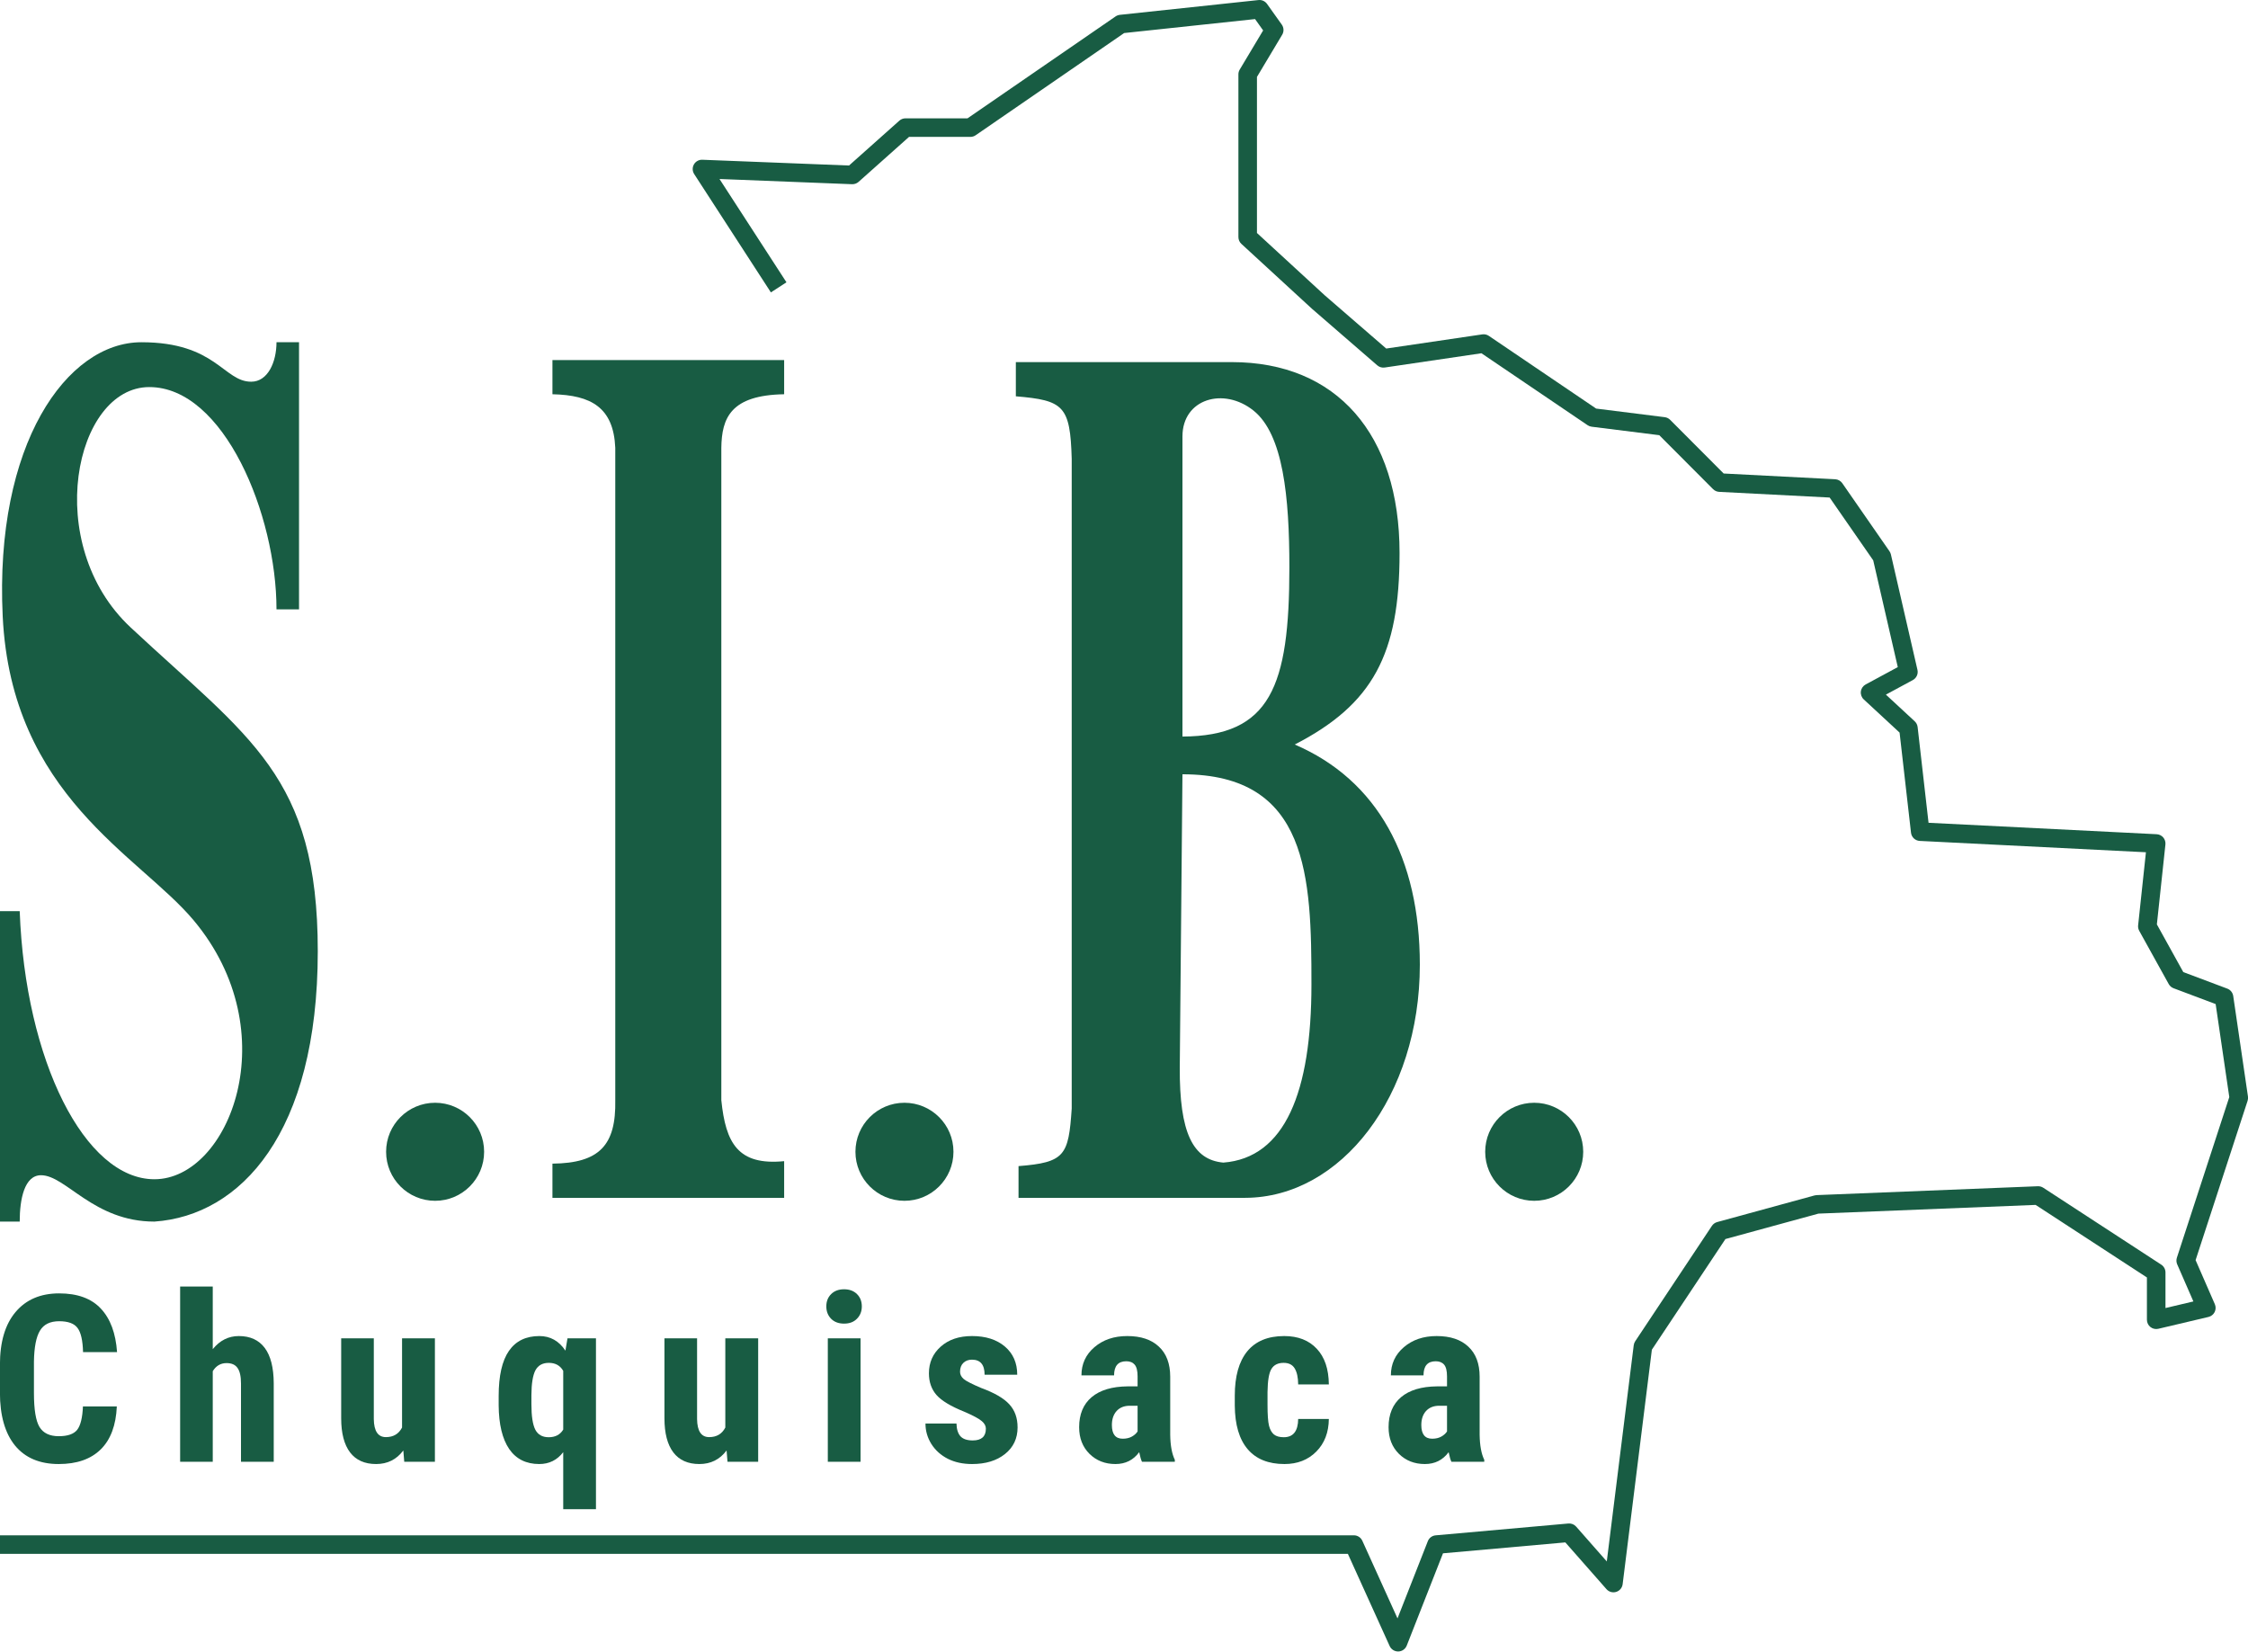
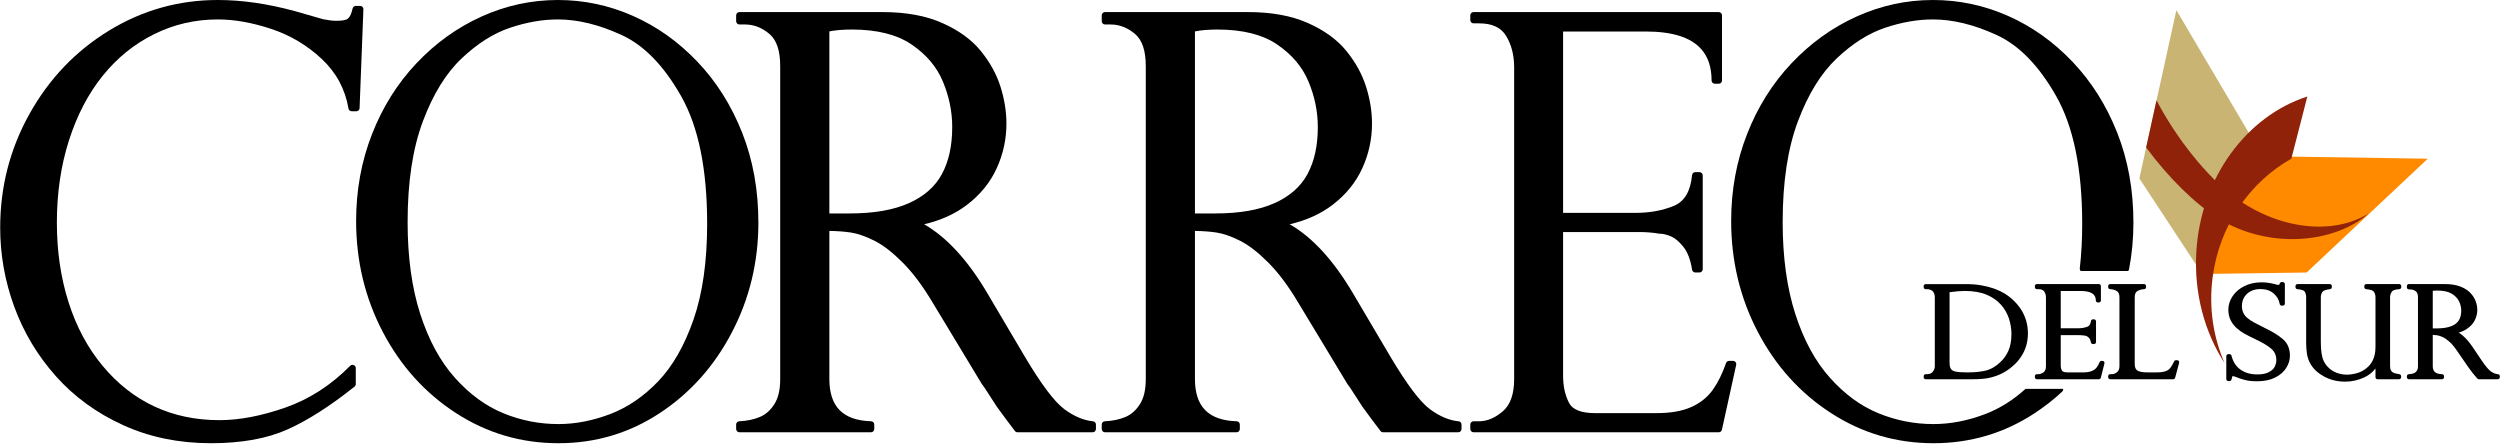
- <svg xmlns="http://www.w3.org/2000/svg" style="isolation:isolate" viewBox="0 0 324 238" width="324pt" height="238pt">
+ <svg xmlns="http://www.w3.org/2000/svg" width="361pt" height="64pt" style="isolation:isolate" viewBox="0 0 361 64">
  <defs>
-     <clipPath id="_clipPath_HamsLmSCY2h1zdqZSOzCUK85SKLWmA37">
-       <rect width="324" height="238" />
+     <clipPath id="a">
+       <rect width="361" height="64" />
    </clipPath>
  </defs>
-   <g clip-path="url(#_clipPath_HamsLmSCY2h1zdqZSOzCUK85SKLWmA37)">
+   <g clip-path="url(#a)">
+     <g fill-rule="evenodd">
+       <path d="m314.27 1.468-5.347 24.299 9.071 13.798c0.893-6.285 2.944-12.22 8.724-17.012l-12.448-21.085z" fill="#c9b473" />
+       <path d="m350.57 22.917-17.497 16.434-15.079 0.214c0.876-6.31 3.099-12.195 8.724-17.012l23.852 0.364z" fill="#ff8a00" />
+       <path d="m333.18 13.936-2.31 8.975c-6.026 3.408-10.462 9.707-11.392 17.322-0.527 4.33 0.147 8.518 1.752 12.2-2.873-4.451-4.431-10.048-4.082-16.031 0.631-10.815 7.311-19.655 16.032-22.466z" fill="#8f2208" />
+       <path d="m311.4 14.491c2.91 5.558 7.341 11.088 11.274 13.978 6.465 4.749 14.324 5.51 19.369 2.344-4.966 4.369-14.457 5.205-21.648 0.766-3.432-2.121-7.347-6.009-10.491-10.288l1.496-6.8z" fill="#8f2208" />
+     </g>
    <g>
-       <path d=" M 181.384 0.008 C 181.864 -0.044 182.334 0.168 182.614 0.561 L 184.741 3.546 C 185.048 3.978 185.071 4.552 184.798 5.008 L 181.163 11.085 L 181.163 33.576 L 190.918 42.545 L 199.793 50.23 L 213.641 48.188 C 213.971 48.139 214.31 48.216 214.586 48.404 L 230.05 58.882 L 239.935 60.121 C 240.231 60.158 240.506 60.292 240.716 60.503 L 248.43 68.239 L 264.497 69.065 C 264.91 69.086 265.29 69.298 265.527 69.638 L 272.328 79.443 C 272.426 79.583 272.494 79.74 272.533 79.905 L 276.359 96.532 C 276.495 97.118 276.22 97.722 275.692 98.008 L 271.81 100.104 L 275.965 103.95 C 276.199 104.168 276.349 104.462 276.384 104.78 L 277.957 118.574 L 310.834 120.222 C 311.202 120.241 311.546 120.41 311.785 120.689 C 312.024 120.969 312.136 121.334 312.098 121.7 L 310.866 133.216 L 314.674 140.09 L 321.018 142.475 C 321.472 142.646 321.798 143.051 321.87 143.532 L 323.995 158.027 C 324.025 158.231 324.007 158.439 323.943 158.636 L 316.448 181.6 L 319.221 187.954 C 319.379 188.317 319.369 188.733 319.192 189.088 C 319.014 189.442 318.687 189.699 318.302 189.79 L 311.075 191.496 C 310.678 191.589 310.259 191.496 309.938 191.243 C 309.619 190.99 309.431 190.603 309.431 190.195 L 309.431 184.098 L 293.39 173.642 L 262.083 174.898 L 248.684 178.562 L 238.081 194.509 L 233.869 228.301 C 233.805 228.824 233.439 229.259 232.936 229.414 C 232.434 229.569 231.886 229.414 231.539 229.02 L 225.609 222.281 L 207.976 223.853 L 202.752 237.151 C 202.554 237.652 202.078 237.985 201.542 238 C 201.005 238.012 200.511 237.704 200.288 237.215 L 194.268 223.932 L -0.009 223.932 L -0.009 221.258 L 195.129 221.258 C 195.655 221.258 196.131 221.564 196.349 222.042 L 201.419 233.231 L 205.79 222.104 C 205.976 221.634 206.411 221.308 206.915 221.263 L 226.046 219.557 C 226.47 219.519 226.887 219.685 227.169 220.006 L 231.583 225.023 L 235.466 193.865 C 235.493 193.66 235.566 193.464 235.68 193.291 L 246.733 176.665 C 246.913 176.396 247.182 176.2 247.494 176.115 L 261.525 172.278 C 261.621 172.252 261.723 172.236 261.823 172.232 L 293.709 170.953 C 293.985 170.942 294.26 171.017 294.492 171.169 L 311.498 182.252 C 311.877 182.5 312.106 182.921 312.106 183.374 L 312.106 188.505 L 316.129 187.556 L 313.794 182.203 C 313.664 181.903 313.648 181.564 313.749 181.252 L 321.303 158.104 L 319.338 144.7 L 313.273 142.42 C 312.976 142.308 312.728 142.094 312.574 141.816 L 308.322 134.142 C 308.191 133.902 308.134 133.626 308.164 133.353 L 309.289 122.822 L 276.691 121.188 C 276.037 121.155 275.502 120.654 275.429 120.004 L 273.783 105.576 L 268.622 100.797 C 268.305 100.504 268.15 100.076 268.203 99.648 C 268.257 99.22 268.515 98.844 268.895 98.639 L 273.525 96.139 L 269.984 80.756 L 263.703 71.702 L 247.778 70.883 C 247.448 70.866 247.134 70.726 246.901 70.492 L 239.147 62.717 L 229.399 61.495 C 229.191 61.469 228.991 61.394 228.816 61.275 L 213.517 50.909 L 199.577 52.965 C 199.192 53.022 198.8 52.908 198.506 52.653 L 189.153 44.553 C 189.143 44.544 189.134 44.536 189.123 44.527 L 178.92 35.148 C 178.644 34.894 178.489 34.537 178.489 34.163 L 178.489 10.716 C 178.489 10.474 178.553 10.237 178.678 10.029 L 182.054 4.385 L 180.89 2.75 L 162.023 4.762 L 140.62 19.491 C 140.397 19.645 140.133 19.727 139.862 19.727 L 131.018 19.727 L 123.746 26.209 C 123.488 26.439 123.15 26.56 122.804 26.547 L 103.699 25.795 L 113.35 40.683 L 111.106 42.138 L 100.052 25.085 C 99.78 24.666 99.765 24.131 100.012 23.697 C 100.259 23.263 100.728 23.002 101.227 23.022 L 122.37 23.853 L 129.619 17.392 C 129.864 17.173 130.181 17.053 130.509 17.053 L 139.446 17.053 L 160.786 2.367 C 160.969 2.241 161.181 2.163 161.402 2.139 L 181.384 0.008 Z " fill-rule="evenodd" fill="rgb(24,92,67)" />
-       <circle vector-effect="non-scaling-stroke" cx="221.122" cy="165.987" r="7.064" fill="rgb(24,92,67)" />
-       <path d=" M 146.412 52.184 L 146.412 57.113 C 153.3 57.691 154.249 58.478 154.464 66.122 L 154.464 159.757 C 154.011 166.534 153.486 167.522 146.799 168.052 L 146.799 172.623 L 179.476 172.623 C 193.263 172.585 204.638 157.97 204.638 139.029 C 204.638 123.661 198.536 112.423 186.611 107.296 C 197.876 101.495 201.716 94.275 201.716 79.703 C 201.716 62.593 192.651 52.184 177.539 52.184 L 146.412 52.184 Z  M 170.425 62.898 L 170.425 106.149 C 183.095 106.075 185.836 98.985 185.836 81.772 C 185.836 71.584 184.944 62.593 180.662 59.168 C 176.381 55.743 170.425 57.456 170.425 62.898 Z  M 170.425 111.584 L 170.038 153.823 C 169.983 163.256 171.921 167.145 176.317 167.546 C 185.192 166.866 189.016 157.391 189.016 141.888 C 189.016 126.385 188.629 111.584 170.425 111.584 Z " fill-rule="evenodd" fill="rgb(24,92,67)" />
-       <circle vector-effect="non-scaling-stroke" cx="130.357" cy="165.987" r="7.064" fill="rgb(24,92,67)" />
-       <path d=" M 113.018 51.89 L 79.623 51.89 L 79.623 56.817 C 85.2 56.938 88.426 58.719 88.678 64.534 L 88.678 158.551 C 88.802 165.033 86.405 167.627 79.623 167.696 L 79.623 172.623 L 113.018 172.623 L 113.018 167.339 C 106.353 167.992 104.589 164.723 103.963 158.551 L 103.963 64.534 C 104.025 60.242 105.302 56.946 113.018 56.817 L 113.018 51.89 Z " fill="rgb(24,92,67)" />
-       <circle vector-effect="non-scaling-stroke" cx="62.712" cy="165.987" r="7.064" fill="rgb(24,92,67)" />
-       <path d=" M -0.009 131.312 L 2.84 131.312 C 3.637 152.852 12.217 169.945 22.254 169.945 C 33.016 169.945 41.446 148.764 27.893 132.609 C 20.063 123.275 1.638 114.675 0.389 88.811 C -0.806 64.04 9.616 49.321 20.379 49.321 C 31.141 49.321 32.219 55.009 36.205 55.009 C 38.597 55.009 39.851 52.193 39.851 49.321 L 43.099 49.321 L 43.099 87.817 L 39.851 87.817 C 39.851 74.175 32.278 55.783 21.516 55.783 C 10.753 55.783 5.985 78.434 18.829 90.422 C 35.992 106.441 45.801 111.829 45.801 137.088 C 45.801 163.295 34.67 175.192 22.254 176.048 C 13.484 176.048 9.498 169.366 5.911 169.366 C 3.519 169.366 2.84 172.817 2.84 176.048 L -0.009 176.048 L -0.009 131.312 Z " fill="rgb(24,92,67)" />
-       <path d=" M 16.838 202.687 C 16.716 205.414 15.941 207.48 14.512 208.883 C 13.083 210.286 11.067 210.987 8.464 210.987 C 5.728 210.987 3.629 210.099 2.167 208.325 C 0.716 206.537 -0.009 203.995 -0.009 200.697 L -0.009 196.67 C -0.009 193.38 0.744 190.849 2.25 189.073 C 3.757 187.287 5.85 186.394 8.531 186.394 C 11.167 186.394 13.166 187.123 14.529 188.581 C 15.902 190.038 16.683 192.133 16.871 194.86 L 11.97 194.86 C 11.926 193.174 11.66 192.011 11.173 191.375 C 10.696 190.73 9.816 190.405 8.531 190.405 C 7.224 190.405 6.299 190.86 5.756 191.771 C 5.213 192.669 4.925 194.154 4.892 196.226 L 4.892 200.745 C 4.892 203.125 5.158 204.756 5.69 205.644 C 6.232 206.532 7.157 206.976 8.464 206.976 C 9.749 206.976 10.635 206.669 11.123 206.056 C 11.61 205.432 11.887 204.307 11.953 202.687 L 16.838 202.687 Z " fill="rgb(24,92,67)" />
-       <path d=" M 30.664 194.432 C 31.683 193.174 32.934 192.543 34.418 192.543 C 36.058 192.543 37.304 193.113 38.157 194.252 C 39.01 195.391 39.442 197.09 39.453 199.349 L 39.453 210.659 L 34.734 210.659 L 34.734 199.397 C 34.734 198.356 34.568 197.606 34.236 197.146 C 33.914 196.675 33.388 196.44 32.657 196.44 C 31.805 196.44 31.14 196.828 30.664 197.606 L 30.664 210.659 L 25.962 210.659 L 25.962 185.408 L 30.664 185.408 L 30.664 194.432 Z " fill="rgb(24,92,67)" />
-       <path d=" M 58.13 209.031 C 57.155 210.336 55.848 210.987 54.209 210.987 C 52.558 210.987 51.307 210.429 50.454 209.311 C 49.601 208.183 49.174 206.544 49.174 204.396 L 49.174 192.871 L 53.876 192.871 L 53.876 204.51 C 53.898 206.241 54.48 207.108 55.621 207.108 C 56.695 207.108 57.471 206.648 57.947 205.728 L 57.947 192.871 L 62.682 192.871 L 62.682 210.659 L 58.263 210.659 L 58.13 209.031 Z " fill="rgb(24,92,67)" />
-       <path d=" M 71.872 201.189 C 71.872 198.274 72.365 196.105 73.351 194.68 C 74.337 193.256 75.799 192.543 77.737 192.543 C 79.31 192.543 80.561 193.243 81.492 194.646 L 81.791 192.871 L 85.895 192.871 L 85.895 217.498 L 81.176 217.498 L 81.176 209.277 C 80.301 210.418 79.149 210.987 77.72 210.987 C 75.826 210.987 74.381 210.265 73.384 208.817 C 72.398 207.361 71.894 205.266 71.872 202.539 L 71.872 201.189 Z  M 76.591 202.357 C 76.591 204.077 76.779 205.305 77.155 206.04 C 77.532 206.762 78.175 207.124 79.083 207.124 C 80.035 207.124 80.733 206.757 81.176 206.024 L 81.176 197.558 C 80.733 196.789 80.041 196.406 79.099 196.406 C 78.202 196.406 77.56 196.762 77.172 197.474 C 76.796 198.187 76.602 199.376 76.591 201.041 L 76.591 202.357 Z " fill="rgb(24,92,67)" />
-       <path d=" M 104.721 209.031 C 103.747 210.336 102.44 210.987 100.8 210.987 C 99.15 210.987 97.898 210.429 97.045 209.311 C 96.192 208.183 95.766 206.544 95.766 204.396 L 95.766 192.871 L 100.468 192.871 L 100.468 204.51 C 100.49 206.241 101.072 207.108 102.212 207.108 C 103.287 207.108 104.062 206.648 104.538 205.728 L 104.538 192.871 L 109.274 192.871 L 109.274 210.659 L 104.854 210.659 L 104.721 209.031 Z " fill="rgb(24,92,67)" />
-       <path d=" M 124.03 210.659 L 119.311 210.659 L 119.311 192.871 L 124.03 192.871 L 124.03 210.659 Z  M 119.095 188.269 C 119.095 187.545 119.328 186.954 119.793 186.494 C 120.258 186.032 120.878 185.802 121.654 185.802 C 122.429 185.802 123.049 186.032 123.515 186.494 C 123.98 186.954 124.212 187.545 124.212 188.269 C 124.212 188.981 123.98 189.573 123.515 190.043 C 123.06 190.516 122.44 190.751 121.654 190.751 C 120.867 190.751 120.241 190.516 119.776 190.043 C 119.322 189.573 119.095 188.981 119.095 188.269 Z " fill="rgb(24,92,67)" />
-       <path d=" M 142.092 205.892 C 142.092 205.496 141.898 205.136 141.51 204.806 C 141.134 204.468 140.286 204.011 138.968 203.442 C 137.03 202.663 135.695 201.858 134.964 201.025 C 134.244 200.192 133.884 199.157 133.884 197.918 C 133.884 196.361 134.449 195.079 135.579 194.072 C 136.72 193.052 138.226 192.543 140.098 192.543 C 142.07 192.543 143.648 193.047 144.833 194.054 C 146.018 195.063 146.611 196.417 146.611 198.116 L 141.909 198.116 C 141.909 196.67 141.3 195.946 140.081 195.946 C 139.583 195.946 139.173 196.099 138.852 196.406 C 138.531 196.712 138.37 197.14 138.37 197.688 C 138.37 198.083 138.547 198.433 138.902 198.74 C 139.256 199.035 140.092 199.463 141.411 200.023 C 143.327 200.724 144.678 201.508 145.465 202.373 C 146.262 203.229 146.661 204.341 146.661 205.71 C 146.661 207.3 146.057 208.577 144.85 209.541 C 143.642 210.506 142.058 210.987 140.098 210.987 C 138.78 210.987 137.617 210.736 136.609 210.231 C 135.601 209.716 134.809 209.005 134.233 208.094 C 133.668 207.184 133.386 206.204 133.386 205.152 L 137.855 205.152 C 137.877 205.963 138.065 206.571 138.42 206.976 C 138.785 207.382 139.378 207.586 140.198 207.586 C 141.46 207.586 142.092 207.02 142.092 205.892 Z " fill="rgb(24,92,67)" />
-       <path d=" M 164.59 210.659 C 164.457 210.385 164.324 209.925 164.191 209.277 C 163.35 210.418 162.209 210.987 160.769 210.987 C 159.262 210.987 158.011 210.495 157.014 209.507 C 156.028 208.522 155.535 207.245 155.535 205.678 C 155.535 203.815 156.133 202.373 157.329 201.355 C 158.537 200.335 160.27 199.815 162.53 199.793 L 163.959 199.793 L 163.959 198.362 C 163.959 197.563 163.82 196.998 163.543 196.67 C 163.266 196.34 162.862 196.176 162.33 196.176 C 161.156 196.176 160.569 196.855 160.569 198.214 L 155.867 198.214 C 155.867 196.57 156.488 195.217 157.728 194.154 C 158.98 193.079 160.558 192.543 162.463 192.543 C 164.435 192.543 165.958 193.052 167.032 194.072 C 168.118 195.079 168.661 196.527 168.661 198.411 L 168.661 206.78 C 168.683 208.313 168.904 209.515 169.325 210.379 L 169.325 210.659 L 164.59 210.659 Z  M 161.815 207.338 C 162.336 207.338 162.779 207.234 163.144 207.026 C 163.51 206.817 163.781 206.571 163.959 206.286 L 163.959 202.587 L 162.829 202.587 C 162.031 202.587 161.4 202.84 160.935 203.343 C 160.481 203.847 160.254 204.521 160.254 205.366 C 160.254 206.68 160.774 207.338 161.815 207.338 Z " fill="rgb(24,92,67)" />
-       <path d=" M 185.028 207.124 C 186.39 207.124 187.084 206.249 187.105 204.494 L 191.524 204.494 C 191.503 206.434 190.899 208.001 189.713 209.195 C 188.528 210.39 187 210.987 185.128 210.987 C 182.812 210.987 181.045 210.276 179.828 208.851 C 178.61 207.425 177.989 205.327 177.967 202.555 L 177.967 201.141 C 177.967 198.346 178.565 196.213 179.762 194.746 C 180.969 193.277 182.746 192.543 185.094 192.543 C 187.078 192.543 188.64 193.151 189.779 194.368 C 190.92 195.573 191.503 197.288 191.524 199.513 L 187.105 199.513 C 187.094 198.515 186.928 197.748 186.606 197.212 C 186.285 196.675 185.754 196.406 185.012 196.406 C 184.192 196.406 183.605 196.696 183.251 197.278 C 182.896 197.846 182.707 198.959 182.685 200.615 L 182.685 202.423 C 182.685 203.87 182.757 204.883 182.901 205.464 C 183.046 206.035 183.284 206.455 183.616 206.73 C 183.948 206.994 184.418 207.124 185.028 207.124 Z " fill="rgb(24,92,67)" />
-       <path d=" M 209.188 210.659 C 209.054 210.385 208.922 209.925 208.789 209.277 C 207.947 210.418 206.806 210.987 205.366 210.987 C 203.859 210.987 202.608 210.495 201.611 209.507 C 200.625 208.522 200.133 207.245 200.133 205.678 C 200.133 203.815 200.731 202.373 201.927 201.355 C 203.134 200.335 204.868 199.815 207.127 199.793 L 208.557 199.793 L 208.557 198.362 C 208.557 197.563 208.418 196.998 208.142 196.67 C 207.863 196.34 207.461 196.176 206.928 196.176 C 205.754 196.176 205.168 196.855 205.168 198.214 L 200.465 198.214 C 200.465 196.57 201.085 195.217 202.326 194.154 C 203.578 193.079 205.155 192.543 207.061 192.543 C 209.033 192.543 210.555 193.052 211.63 194.072 C 212.716 195.079 213.258 196.527 213.258 198.411 L 213.258 206.78 C 213.281 208.313 213.502 209.515 213.923 210.379 L 213.923 210.659 L 209.188 210.659 Z  M 206.414 207.338 C 206.935 207.338 207.377 207.234 207.742 207.026 C 208.108 206.817 208.379 206.571 208.557 206.286 L 208.557 202.587 L 207.427 202.587 C 206.63 202.587 205.999 202.84 205.533 203.343 C 205.079 203.847 204.851 204.521 204.851 205.366 C 204.851 206.68 205.373 207.338 206.414 207.338 Z " fill="rgb(24,92,67)" />
+       <path d="m46.644 2.772c0.743 0.152 1.375 0.231 1.897 0.231 0.86 0 1.444-0.085 1.731-0.344 0.29-0.265 0.49-0.752 0.646-1.439 0.049-0.214 0.239-0.366 0.458-0.366h0.63c0.128 0 0.25 0.05 0.339 0.143 0.088 0.093 0.135 0.214 0.13 0.344l-0.551 14.274c-0.01 0.253-0.217 0.45-0.469 0.45h-0.67c-0.228 0-0.424-0.163-0.462-0.388-0.482-2.817-1.767-5.203-3.855-7.158-2.116-1.981-4.546-3.426-7.29-4.339-2.757-0.915-5.333-1.374-7.728-1.374-3.261 0-6.322 0.707-9.184 2.121-2.867 1.417-5.341 3.417-7.424 5.997-2.092 2.592-3.718 5.708-4.88 9.339-1.167 3.645-1.75 7.606-1.75 11.879 0 4.141 0.563 7.978 1.691 11.516 1.123 3.522 2.76 6.581 4.915 9.17 2.146 2.583 4.631 4.535 7.458 5.859 2.828 1.321 5.965 1.983 9.41 1.983 2.894 0 6.071-0.608 9.533-1.82 3.452-1.208 6.568-3.219 9.351-6.031 0.134-0.135 0.336-0.177 0.512-0.104s0.291 0.245 0.291 0.434v2.313c0 0.143-0.065 0.278-0.177 0.366-3.528 2.814-6.759 4.873-9.69 6.186-2.953 1.321-6.632 1.986-11.041 1.986-4.639 0-8.872-0.873-12.698-2.617-3.829-1.744-7.064-4.102-9.706-7.071-2.638-2.963-4.637-6.299-5.997-10.003-1.358-3.702-2.037-7.516-2.037-11.437 0-5.893 1.412-11.37 4.234-16.429 2.823-5.059 6.646-9.065 11.467-12.015 4.827-2.952 10.068-4.428 15.722-4.428 3.477 0 7.181 0.532 11.11 1.6h6e-3l4.078 1.172z" />
+       <path d="m109.51 32.142c0-4.713-0.783-9.042-2.344-12.986-1.565-3.953-3.721-7.37-6.465-10.249-2.749-2.887-5.852-5.09-9.308-6.614-3.462-1.53-7.073-2.293-10.834-2.293-3.835 0-7.515 0.8-11.04 2.394-3.517 1.595-6.65 3.846-9.396 6.759-2.745 2.907-4.882 6.318-6.409 10.228-1.526 3.905-2.29 8.079-2.29 12.519 0 5.783 1.285 11.127 3.853 16.035 2.571 4.912 6.094 8.817 10.566 11.713 4.482 2.901 9.411 4.352 14.79 4.352 5.355 0 10.237-1.451 14.645-4.355 4.398-2.896 7.871-6.786 10.417-11.671 2.544-4.879 3.815-10.158 3.815-15.832zm-7.398 0.164c0 5.453-0.656 10.073-1.974 13.857-1.309 3.752-3.008 6.724-5.108 8.913-2.09 2.177-4.393 3.749-6.913 4.713-2.525 0.963-5.019 1.447-7.484 1.447-2.753 0-5.403-0.521-7.952-1.566-2.544-1.042-4.871-2.746-6.986-5.11-2.126-2.375-3.791-5.442-5.005-9.2-1.222-3.784-1.83-8.218-1.83-13.299 0-5.773 0.733-10.626 2.209-14.556 1.463-3.896 3.323-6.921 5.59-9.068 2.257-2.138 4.578-3.614 6.966-4.42 2.396-0.806 4.707-1.211 6.934-1.211 2.875 0 5.941 0.752 9.2 2.248 3.252 1.493 6.11 4.442 8.596 8.828 2.513 4.431 3.757 10.575 3.757 18.424z" />
+       <path d="m297.92 56.152c0.019 0.149-0.031 0.301-0.147 0.405-1.217 1.133-2.53 2.161-3.938 3.088-4.409 2.904-9.291 4.355-14.646 4.355-5.377 0-10.307-1.451-14.789-4.352-4.473-2.896-7.995-6.801-10.567-11.713-2.566-4.908-3.853-10.252-3.853-16.035 0-4.44 0.766-8.614 2.29-12.519 1.527-3.91 3.665-7.321 6.409-10.228 2.746-2.913 5.879-5.164 9.397-6.759 3.524-1.594 7.203-2.394 11.04-2.394 3.761 0 7.372 0.763 10.834 2.293 3.457 1.524 6.558 3.727 9.308 6.614 2.743 2.879 4.898 6.296 6.465 10.249 1.56 3.944 2.343 8.273 2.343 12.986 0 2.319-0.211 4.569-0.636 6.753-0.017 0.09-0.059 0.172-0.121 0.233h-6.863l-0.011-0.011c-0.09-0.101-0.132-0.234-0.115-0.366 0.233-2.003 0.349-4.149 0.349-6.445 0-7.849-1.242-13.993-3.755-18.424-2.488-4.386-5.347-7.335-8.598-8.828-3.259-1.496-6.324-2.248-9.2-2.248-2.228 0-4.538 0.405-6.933 1.211-2.388 0.806-4.71 2.282-6.966 4.42-2.268 2.147-4.127 5.172-5.592 9.068-1.476 3.93-2.208 8.783-2.208 14.556 0 5.081 0.608 9.515 1.831 13.299 1.211 3.758 2.879 6.825 5.005 9.2 2.113 2.364 4.44 4.068 6.984 5.11 2.549 1.045 5.2 1.566 7.952 1.566 2.465 0 4.961-0.484 7.485-1.447 2.085-0.798 4.02-2.012 5.809-3.637h5.437z" />
+       <path d="m119.76 33.345v21.387c0 1.972 0.482 3.476 1.484 4.496 1.009 1.02 2.527 1.541 4.544 1.603 0.254 8e-3 0.454 0.217 0.454 0.47v0.648c0 0.259-0.209 0.471-0.468 0.471h-19.003c-0.26 0-0.471-0.212-0.471-0.471v-0.648c0-0.25 0.197-0.459 0.448-0.47 1.127-0.051 2.127-0.259 2.997-0.631 0.837-0.355 1.527-0.975 2.079-1.848 0.567-0.896 0.837-2.104 0.837-3.62v-45.177c0-2.203-0.499-3.769-1.575-4.67-1.067-0.896-2.236-1.35-3.507-1.35h-0.808c-0.26 0-0.471-0.211-0.471-0.47v-0.851c0-0.259 0.211-0.47 0.471-0.47h20.665c3.397 0 6.276 0.532 8.637 1.583 2.386 1.062 4.24 2.411 5.564 4.045 1.324 1.631 2.267 3.352 2.839 5.164 0.569 1.805 0.851 3.583 0.851 5.332 0 2.231-0.465 4.37-1.397 6.42-0.938 2.054-2.375 3.826-4.319 5.308-1.687 1.29-3.744 2.219-6.163 2.789 3.273 1.881 6.327 5.205 9.141 9.983 0 0 5.389 9.124 5.389 9.122 2.383 4.005 4.284 6.546 5.73 7.608 1.391 1.023 2.766 1.606 4.121 1.736 0.239 0.022 0.425 0.225 0.425 0.467v0.648c0 0.259-0.211 0.471-0.47 0.471h-10.86c-0.143 0-0.282-0.068-0.372-0.183-0.462-0.598-0.895-1.175-1.304-1.733-0.403-0.555-0.837-1.141-1.293-1.763-6e-3 -6e-3 -8e-3 -0.012-0.014-0.017-0.27-0.409-0.67-1.026-1.2-1.854-0.496-0.775-0.786-1.22-0.89-1.321-0.026-0.025-0.048-0.056-0.068-0.087 0 0-7.133-11.804-7.133-11.807-1.411-2.366-2.85-4.29-4.326-5.766-1.457-1.459-2.812-2.507-4.071-3.135-1.248-0.626-2.369-1.017-3.366-1.175-0.905-0.138-1.947-0.217-3.127-0.234zm0-2.524h2.935c3.488 0 6.347-0.493 8.578-1.499 2.18-0.98 3.763-2.374 4.744-4.194 0.994-1.845 1.484-4.105 1.484-6.772 0-2.237-0.448-4.429-1.343-6.572-0.882-2.124-2.389-3.905-4.51-5.35-2.136-1.453-5.015-2.169-8.629-2.169-1.29 0-2.375 0.09-3.259 0.27v26.286z" />
+       <path d="m172.55 33.345v21.387c0 1.972 0.479 3.476 1.485 4.496 1.008 1.02 2.526 1.541 4.543 1.603 0.254 8e-3 0.454 0.217 0.454 0.47v0.648c0 0.259-0.208 0.471-0.468 0.471h-19.003c-0.259 0-0.471-0.212-0.471-0.471v-0.648c0-0.25 0.198-0.459 0.448-0.47 1.127-0.051 2.127-0.259 2.998-0.631 0.833-0.355 1.524-0.975 2.076-1.848 0.569-0.896 0.839-2.104 0.839-3.62v-45.177c0-2.203-0.498-3.769-1.575-4.67-1.07-0.896-2.236-1.35-3.507-1.35h-0.808c-0.259 0-0.471-0.211-0.471-0.47v-0.851c0-0.259 0.212-0.47 0.471-0.47h20.663c3.4 0 6.279 0.532 8.639 1.583 2.386 1.062 4.24 2.411 5.564 4.045 1.321 1.631 2.268 3.352 2.839 5.164 0.569 1.805 0.851 3.583 0.851 5.332 0 2.231-0.465 4.37-1.4 6.42-0.935 2.054-2.372 3.826-4.316 5.308-1.687 1.29-3.743 2.219-6.166 2.789 3.276 1.881 6.33 5.205 9.144 9.983 0 0 5.389 9.124 5.386 9.122 2.386 4.005 4.288 6.546 5.73 7.608 1.394 1.023 2.766 1.606 4.124 1.736 0.24 0.022 0.425 0.225 0.425 0.467v0.648c0 0.259-0.211 0.471-0.47 0.471h-10.86c-0.146 0-0.281-0.068-0.371-0.183-0.462-0.598-0.896-1.175-1.305-1.733-0.403-0.555-0.836-1.141-1.296-1.763-2e-3 -6e-3 -8e-3 -0.012-0.011-0.017-0.273-0.409-0.67-1.026-1.2-1.854-0.496-0.775-0.789-1.22-0.89-1.321-0.025-0.025-0.048-0.056-0.068-0.087 0 0-7.132-11.804-7.135-11.807-1.409-2.366-2.848-4.29-4.324-5.766-1.457-1.459-2.812-2.507-4.071-3.135-1.248-0.626-2.369-1.017-3.369-1.175-0.901-0.138-1.944-0.217-3.124-0.234zm0-2.524h2.935c3.485 0 6.347-0.493 8.578-1.499 2.181-0.98 3.764-2.374 4.744-4.194 0.994-1.845 1.485-4.105 1.485-6.772 0-2.237-0.448-4.429-1.344-6.572-0.885-2.124-2.389-3.905-4.51-5.35-2.135-1.453-5.014-2.169-8.629-2.169-1.29 0-2.374 0.09-3.259 0.27v26.286z" />
+       <path d="m225.71 30.739h10.421c2.084 0 3.946-0.335 5.586-1.017 1.549-0.642 2.397-2.138 2.617-4.436 0.022-0.243 0.225-0.426 0.467-0.426h0.606c0.259 0 0.468 0.212 0.468 0.471v13.544c0 0.259-0.209 0.47-0.468 0.47h-0.606c-0.231 0-0.428-0.169-0.465-0.397-0.225-1.442-0.642-2.552-1.27-3.324-0.611-0.752-1.211-1.259-1.811-1.507-0.592-0.242-1.116-0.369-1.575-0.369-0.025 0-0.054-3e-3 -0.079-6e-3 -0.944-0.157-1.924-0.236-2.947-0.236h-10.944v20.739c0 1.51 0.282 2.817 0.854 3.918 0.544 1.042 1.828 1.493 3.8 1.493h8.831c2.046 0 3.73-0.293 5.048-0.89 1.293-0.586 2.313-1.4 3.06-2.442 0.769-1.076 1.411-2.375 1.935-3.894 0.065-0.191 0.242-0.318 0.442-0.318h0.567c0.14 0 0.276 0.065 0.366 0.175 0.087 0.112 0.121 0.256 0.093 0.394l-2.06 9.37c-0.045 0.214-0.236 0.369-0.456 0.369h-35.41c-0.259 0-0.47-0.212-0.47-0.471v-0.648c0-0.259 0.211-0.47 0.47-0.47h0.806c1.163 0 2.293-0.485 3.406-1.428 1.121-0.953 1.651-2.519 1.651-4.671v-45.016c0-1.744-0.386-3.259-1.164-4.541-0.741-1.22-2.048-1.803-3.893-1.803h-0.806c-0.259 0-0.47-0.208-0.47-0.468v-0.69c0-0.259 0.211-0.47 0.47-0.47h35.41c0.259 0 0.468 0.211 0.468 0.47v9.409c0 0.259-0.209 0.47-0.468 0.47h-0.566c-0.259 0-0.471-0.211-0.471-0.47 0-1.879-0.484-3.389-1.481-4.516-1.53-1.732-4.223-2.558-8.048-2.558h-11.914v26.19z" />
    </g>
+     <path d="m277.78 41.464c0 0.165 0.125 0.293 0.292 0.293h0.209c0.209 0 0.397 0.036 0.564 0.128 0.167 0.073 0.292 0.201 0.375 0.365 0.105 0.183 0.167 0.421 0.167 0.696v9.933c0 0.292-0.104 0.548-0.292 0.804-0.188 0.238-0.459 0.348-0.814 0.348h-0.209c-0.167 0-0.292 0.128-0.292 0.293v0.146c0 0.165 0.125 0.293 0.292 0.293h6.743c1.086 0 1.963-0.073 2.61-0.238s1.211-0.366 1.733-0.64c0.584-0.311 1.085-0.659 1.524-1.061 0.459-0.384 0.835-0.824 1.148-1.299 0.334-0.494 0.584-1.025 0.751-1.592s0.251-1.17 0.251-1.792c0-0.641-0.084-1.244-0.251-1.83-0.188-0.603-0.438-1.17-0.793-1.701-0.355-0.53-0.772-1.006-1.273-1.445-0.272-0.256-0.627-0.512-1.023-0.768-0.418-0.256-0.898-0.476-1.462-0.695-0.563-0.202-1.19-0.366-1.879-0.494-0.709-0.128-1.461-0.183-2.296-0.183h-5.783c-0.167 0-0.292 0.128-0.292 0.293v0.146zm3.737 0.732v10.17c0 0.421 0.063 0.75 0.23 0.952 0.146 0.182 0.375 0.292 0.688 0.347 0.376 0.073 0.94 0.11 1.671 0.11 1.064 0 1.962-0.092 2.693-0.275 0.689-0.182 1.377-0.567 2.025-1.189 0.501-0.457 0.897-1.006 1.19-1.664 0.292-0.659 0.438-1.464 0.438-2.415 0-0.75-0.125-1.482-0.355-2.232-0.25-0.713-0.605-1.371-1.106-1.939-0.543-0.64-1.253-1.134-2.109-1.5-0.877-0.365-1.941-0.548-3.173-0.548-0.585 0-1.315 0.055-2.192 0.183z" fill-rule="evenodd" />
+     <path d="m297.57 47.405h2.459c0.508 0 0.958-0.071 1.358-0.214 0.327-0.119 0.496-0.397 0.541-0.82 0.017-0.149 0.144-0.262 0.293-0.262h0.152c0.164 0 0.293 0.132 0.293 0.293v2.986c0 0.161-0.129 0.293-0.293 0.293h-0.152c-0.144 0-0.265-0.104-0.29-0.242-0.048-0.273-0.135-0.488-0.27-0.634-0.133-0.141-0.26-0.239-0.389-0.285-0.13-0.047-0.245-0.073-0.347-0.073-0.014 0-0.028 0-0.042-3e-3 -0.231-0.033-0.47-0.05-0.721-0.05h-2.592v4.377c0 0.293 0.062 0.547 0.189 0.761 0.045 0.076 0.124 0.124 0.228 0.163 0.152 0.054 0.347 0.079 0.583 0.079h2.234c0.493 0 0.899-0.059 1.217-0.186 0.296-0.115 0.533-0.276 0.702-0.484 0.183-0.223 0.335-0.49 0.459-0.806 0.045-0.113 0.152-0.186 0.273-0.186h0.141c0.093 0 0.177 0.042 0.234 0.113 0.053 0.073 0.073 0.163 0.05 0.253l-0.518 2.062c-0.034 0.13-0.149 0.223-0.285 0.223h-8.949c-0.164 0-0.293-0.132-0.293-0.293v-0.144c0-0.163 0.129-0.293 0.293-0.293h0.203c0.262 0 0.515-0.098 0.763-0.281 0.24-0.178 0.341-0.474 0.341-0.874v-9.913c0-0.341-0.085-0.636-0.259-0.887-0.161-0.228-0.448-0.321-0.845-0.321h-0.203c-0.164 0-0.293-0.13-0.293-0.293v-0.152c0-0.161 0.129-0.293 0.293-0.293h8.949c0.161 0 0.293 0.132 0.293 0.293v2.073c0 0.161-0.132 0.293-0.293 0.293h-0.143c-0.161 0-0.293-0.132-0.293-0.293 0-0.961-0.775-1.369-2.234-1.369h-2.837v5.389z" />
+     <path d="m304.71 54.033c-0.161 0-0.293 0.13-0.293 0.293v0.144c0 0.161 0.132 0.293 0.293 0.293h9.096c0.132 0 0.248-0.09 0.284-0.217l0.581-2.163c0.022-0.088 5e-3 -0.181-0.051-0.254s-0.141-0.115-0.234-0.115h-0.175c-0.115 0-0.219 0.067-0.267 0.169-0.195 0.419-0.383 0.746-0.572 0.974-0.169 0.206-0.397 0.355-0.685 0.454-0.318 0.11-0.746 0.163-1.278 0.163h-1.319c-0.679 0-1.172-0.084-1.47-0.282-0.259-0.174-0.367-0.495-0.367-0.943v-9.603c0-0.434 0.105-0.741 0.361-0.902 0.29-0.183 0.623-0.276 0.994-0.287 0.161-3e-3 0.285-0.135 0.285-0.293v-0.152c0-0.161-0.13-0.293-0.293-0.293h-4.89c-0.161 0-0.293 0.132-0.293 0.293v0.152c0 0.158 0.126 0.29 0.284 0.293 0.383 0.011 0.716 0.104 0.995 0.29 0.25 0.166 0.352 0.473 0.352 0.899v9.932c0 0.364-0.104 0.648-0.333 0.848-0.231 0.203-0.495 0.307-0.797 0.307h-0.208z" />
+     <path d="m322.37 54.309c-0.036 0.091-0.084 0.254-0.144 0.491-0.031 0.129-0.149 0.222-0.284 0.222h-0.172c-0.163 0-0.293-0.132-0.293-0.296v-3.293c0-0.163 0.13-0.296 0.293-0.296h0.172c0.135 0 0.253 0.093 0.284 0.223 0.226 0.89 0.66 1.563 1.313 2.02 0.659 0.462 1.465 0.687 2.409 0.687 0.704 0 1.267-0.107 1.69-0.338 0.397-0.217 0.679-0.473 0.831-0.783 0.155-0.316 0.234-0.628 0.234-0.941 0-0.651-0.223-1.183-0.673-1.594-0.496-0.451-1.254-0.91-2.268-1.386-0.727-0.347-1.265-0.617-1.617-0.812-0.361-0.197-0.73-0.456-1.102-0.774-0.388-0.33-0.695-0.719-0.924-1.167-0.231-0.45-0.346-0.971-0.346-1.557 0-0.676 0.2-1.322 0.608-1.938 0.4-0.609 0.967-1.096 1.705-1.463 0.724-0.363 1.546-0.546 2.465-0.546 0.684 0 1.388 0.101 2.107 0.307 0.014 3e-3 0.025 8e-3 0.039 0.014 0.079 0.034 0.186 0.045 0.321 0.045 0.096 0 0.141-0.079 0.178-0.194 0.036-0.121 0.152-0.206 0.279-0.206h0.163c0.163 0 0.296 0.13 0.296 0.293v2.812c0 0.163-0.133 0.295-0.296 0.295h-0.163c-0.144 0-0.268-0.107-0.291-0.25-0.084-0.572-0.371-1.071-0.856-1.499-0.49-0.437-1.138-0.645-1.941-0.645-0.527 0-0.994 0.107-1.403 0.324-0.397 0.211-0.707 0.498-0.924 0.862-0.219 0.369-0.326 0.789-0.326 1.262 0 0.366 0.064 0.69 0.194 0.972 0.127 0.281 0.318 0.529 0.572 0.743 0.27 0.231 0.589 0.448 0.958 0.648 0.383 0.212 0.904 0.476 1.555 0.795 1.129 0.541 2.008 1.087 2.633 1.625 0.677 0.583 1.02 1.378 1.02 2.389 0 0.614-0.177 1.209-0.541 1.778-0.355 0.563-0.89 1.028-1.608 1.388-0.702 0.35-1.572 0.53-2.609 0.53-0.645 0-1.214-0.059-1.71-0.18-0.487-0.119-0.977-0.285-1.476-0.496-0.157-0.045-0.262-0.073-0.321-0.073-8e-3 0-0.02 0-0.031 2e-3z" />
+     <path d="m343.02 53.208c-0.411 0.538-0.932 0.958-1.558 1.256-0.895 0.431-1.834 0.645-2.811 0.645-1.104 0-2.099-0.233-2.983-0.701-0.896-0.476-1.552-1.065-1.972-1.761-0.304-0.498-0.493-1.019-0.572-1.56-0.076-0.519-0.115-1.054-0.115-1.612v-6.546c0-0.33-0.071-0.606-0.217-0.829-0.062-0.09-0.169-0.154-0.31-0.208-0.192-0.07-0.44-0.113-0.741-0.135-0.155-0.012-0.273-0.138-0.273-0.293v-0.152c0-0.161 0.132-0.293 0.293-0.293h4.665c0.16 0 0.293 0.132 0.293 0.293v0.152c0 0.149-0.116 0.276-0.265 0.293-0.31 0.031-0.564 0.084-0.761 0.166-0.155 0.059-0.267 0.132-0.335 0.231-0.155 0.231-0.231 0.49-0.231 0.775v6.439c0 1.254 0.135 2.178 0.422 2.775 0.299 0.614 0.744 1.093 1.336 1.437 0.6 0.352 1.284 0.524 2.048 0.524 0.324 0 0.71-0.051 1.155-0.152 0.436-0.102 0.848-0.268 1.231-0.502 1.141-0.693 1.701-1.805 1.701-3.329v-7.192c0-0.302-0.076-0.569-0.231-0.8-0.065-0.099-0.18-0.167-0.335-0.226-0.2-0.076-0.456-0.121-0.775-0.146-0.152-0.012-0.27-0.141-0.27-0.293v-0.152c0-0.161 0.132-0.293 0.293-0.293h4.744c0.163 0 0.293 0.132 0.293 0.293v0.152c0 0.158-0.122 0.287-0.279 0.293-0.305 0.014-0.555 0.056-0.752 0.129-0.15 0.06-0.265 0.136-0.333 0.243-0.163 0.259-0.248 0.518-0.248 0.783v9.966c0 0.276 0.045 0.496 0.15 0.657 0.095 0.146 0.228 0.248 0.397 0.31 0.217 0.079 0.484 0.14 0.8 0.191 0.141 0.023 0.245 0.147 0.245 0.29v0.144c0 0.161-0.13 0.293-0.293 0.293h-3.113c-0.16 0-0.293-0.132-0.293-0.293v-1.262z" />
+     <path d="m351.29 48.363v4.515c0 0.369 0.096 0.654 0.31 0.845 0.228 0.203 0.577 0.296 1.036 0.31 0.158 3e-3 0.285 0.133 0.285 0.293v0.144c0 0.161-0.132 0.293-0.293 0.293h-4.78c-0.164 0-0.293-0.132-0.293-0.293v-0.144c0-0.157 0.123-0.287 0.281-0.293 0.265-0.011 0.499-0.053 0.704-0.129 0.178-0.065 0.324-0.181 0.44-0.344 0.121-0.169 0.175-0.397 0.175-0.682v-9.949c0-0.409-0.091-0.705-0.319-0.871-0.239-0.174-0.501-0.265-0.786-0.265h-0.202c-0.164 0-0.293-0.132-0.293-0.293v-0.188c0-0.161 0.129-0.293 0.293-0.293h5.197c0.879 0 1.622 0.121 2.234 0.36 0.628 0.243 1.112 0.558 1.462 0.936 0.352 0.38 0.603 0.78 0.755 1.202 0.152 0.42 0.225 0.834 0.225 1.243 0 0.524-0.124 1.025-0.372 1.507-0.25 0.479-0.631 0.893-1.149 1.236-0.327 0.22-0.71 0.395-1.144 0.524 0.688 0.448 1.338 1.116 1.944 2.017l1.355 2.009c0.58 0.854 1.037 1.397 1.389 1.625 0.326 0.209 0.645 0.33 0.96 0.355 0.152 0.014 0.271 0.141 0.271 0.293v0.144c0 0.161-0.133 0.293-0.293 0.293h-2.733c-0.084 0-0.163-0.037-0.219-0.101-0.119-0.133-0.229-0.26-0.333-0.384-0.101-0.124-0.208-0.25-0.324-0.388-3e-3 -3e-3 -5e-3 -9e-3 -0.011-0.012-0.068-0.09-0.169-0.228-0.304-0.411-0.102-0.144-0.197-0.262-0.203-0.267-0.017-0.015-0.028-0.031-0.04-0.048 0 0-1.794-2.598-1.794-2.6-0.346-0.508-0.699-0.919-1.059-1.234-0.349-0.307-0.676-0.53-0.978-0.662-0.298-0.133-0.566-0.214-0.805-0.248-0.175-0.023-0.369-0.037-0.589-0.045zm0-0.941h0.563c0.854 0 1.552-0.104 2.099-0.319 0.507-0.2 0.879-0.478 1.107-0.85 0.231-0.378 0.344-0.84 0.344-1.386 0-0.462-0.107-0.916-0.319-1.361-0.208-0.436-0.563-0.8-1.062-1.098-0.515-0.308-1.214-0.454-2.087-0.454-0.245 0-0.459 0.011-0.645 0.034v5.434z" />
  </g>
</svg>
